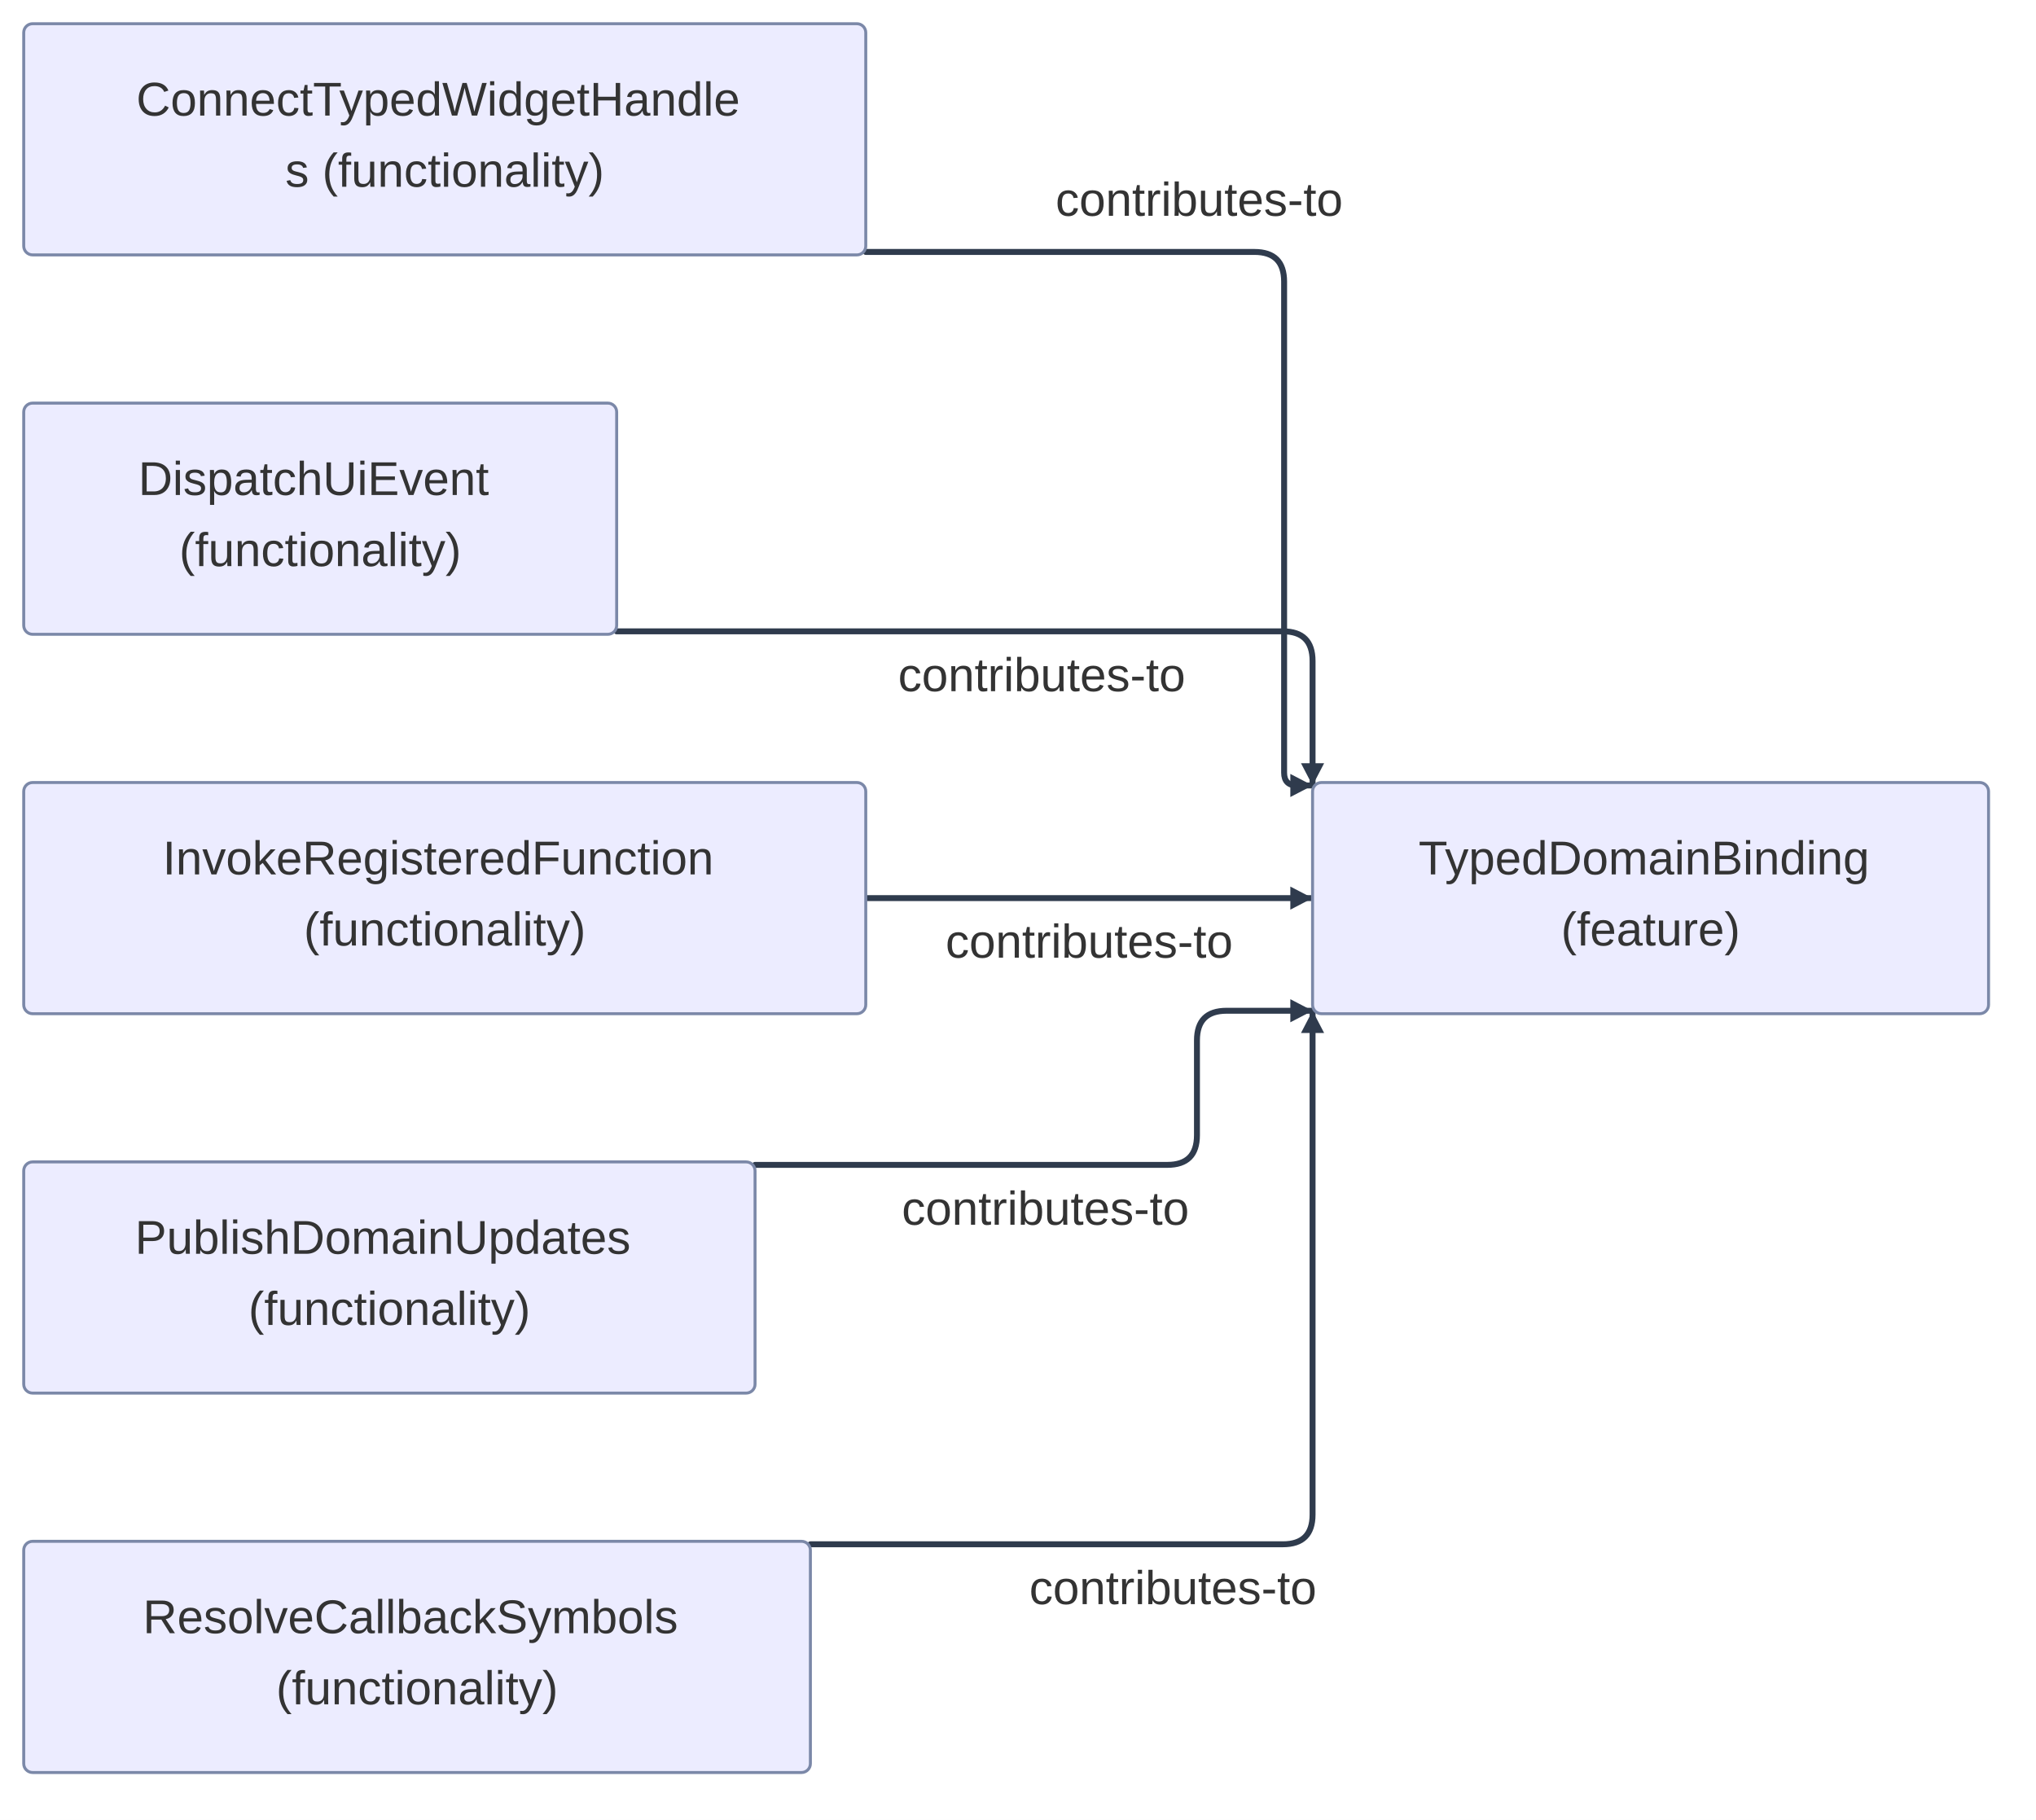
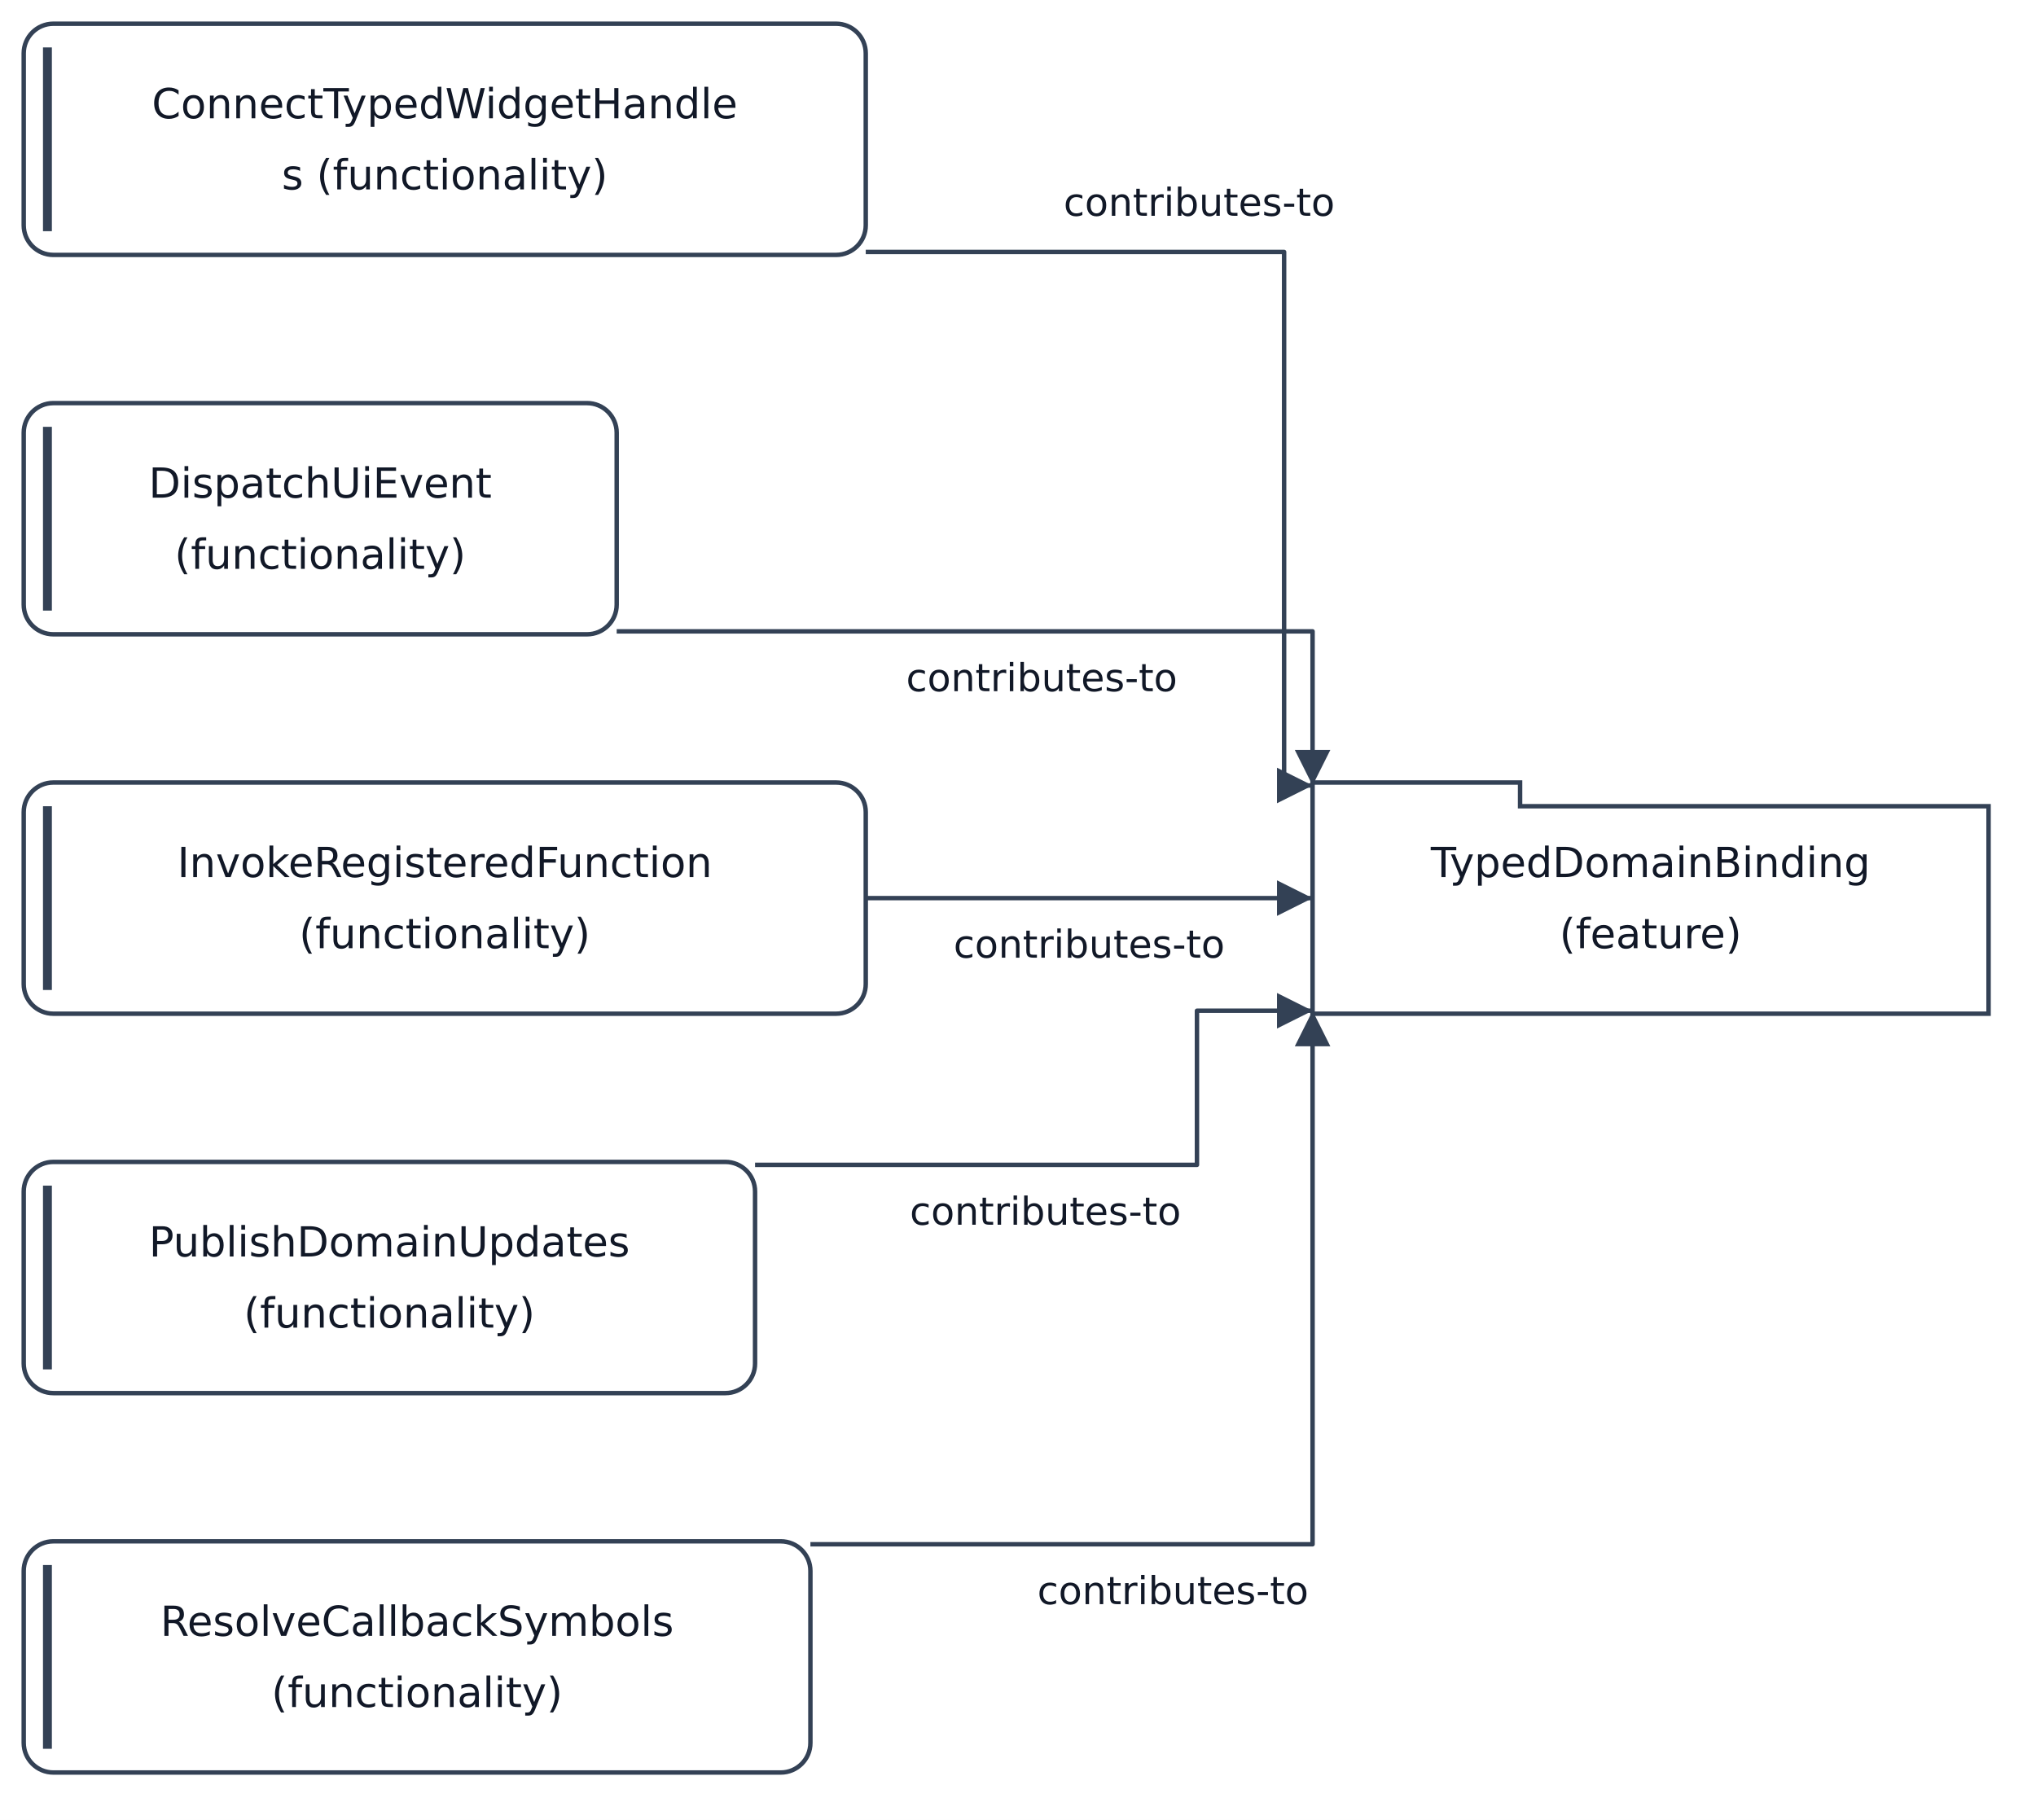
- <svg xmlns="http://www.w3.org/2000/svg" width="686.826" height="614" viewBox="0 0 686.826 614">
-   <rect x="0" y="0" width="686.826" height="614" fill="#FFFFFF" />
+ <svg xmlns="http://www.w3.org/2000/svg" width="686.826" height="614.000" viewBox="0 0 686.826 614.000" data-profile="sdl-symbols-1">
+   <rect width="100%" height="100%" fill="white" />
  <defs>
-     <marker id="arrow-0" viewBox="0 0 10 10" refX="5" refY="5" markerUnits="userSpaceOnUse" markerWidth="8" markerHeight="8" orient="auto">
-       <path d="M 0 0 L 10 5 L 0 10 z" fill="#2F3B4D" stroke="#2F3B4D" stroke-width="1" stroke-dasharray="1,0" />
+     <marker id="sdl-arrow" viewBox="0 0 10 10" refX="10" refY="5" markerWidth="8" markerHeight="8" orient="auto-start-reverse">
+       <path d="M0 0 L10 5 L0 10 Z" fill="#334155" />
    </marker>
-     <marker id="arrow-start-0" viewBox="0 0 10 10" refX="4.5" refY="5" markerUnits="userSpaceOnUse" markerWidth="8" markerHeight="8" orient="auto">
-       <path d="M 0 5 L 10 10 L 10 0 z" fill="#2F3B4D" stroke="#2F3B4D" stroke-width="1" stroke-dasharray="1,0" />
+     <marker id="uml-dependency" viewBox="0 0 10 10" refX="10" refY="5" markerWidth="8" markerHeight="8" orient="auto-start-reverse">
+       <path d="M0 0 L10 5 L0 10" fill="none" stroke="#334155" />
    </marker>
  </defs>
-   <path id="edge-0" class="edgePath" data-edge-id="edge-0" d="M 292.055,85.000 L 423.184,85.000 Q 433.184,85.000 433.184,95.000 L 433.184,260.680 Q 433.184,265.000 437.504,265.000 L 442.784,265.000" fill="none" stroke="#2F3B4D" stroke-width="2" stroke-linecap="round" stroke-linejoin="round" />
-   <g transform="translate(442.78 265.00) rotate(0.00)">
-     <polygon points="0,0 -7.50,3.90 -7.50,-3.90" fill="#2F3B4D" />
+   <g data-fact="f0132" data-relation="contributes-to" data-source="n_ConnectTypedWidgetHandles" data-target="n_TypedDomainBinding">
+     <polyline fill="none" stroke="#334155" stroke-width="1.5" stroke-linejoin="round" marker-end="url(#sdl-arrow)" points="292.055,85.000 433.184,85.000 433.184,265.000 442.784,265.000 " />
+     <text x="404.529" y="72.800" text-anchor="middle" font-family="DejaVu Sans,sans-serif" font-size="13" fill="#111827" paint-order="stroke" stroke="white" stroke-width="3" stroke-linejoin="round">contributes-to</text>
  </g>
-   <rect data-edge-id="edge-0" data-label-kind="center" x="334.68" y="54.60" width="139.70" height="28.40" rx="2" ry="2" fill="rgba(248,250,252, 0.92)" fill-opacity="0.00" stroke="#7B88A8" stroke-opacity="0.00" stroke-width="0.8" />
-   <g class="edgeLabel" data-edge-id="edge-0" data-label-kind="center">
-     <text x="404.53" y="72.80" text-anchor="middle" font-family="trebuchet ms,verdana,arial,DejaVu Sans,Liberation Sans,sans-serif,Noto Color Emoji,Apple Color Emoji,Segoe UI Emoji" font-size="16" fill="#333333">
-       <tspan x="404.53" dy="0.00">contributes-to</tspan>
-     </text>
+   <g data-fact="f0187" data-relation="contributes-to" data-source="n_DispatchUiEvent" data-target="n_TypedDomainBinding">
+     <polyline fill="none" stroke="#334155" stroke-width="1.5" stroke-linejoin="round" marker-end="url(#sdl-arrow)" points="208.035,213.000 442.784,213.000 442.784,265.000 " />
+     <text x="351.409" y="233.200" text-anchor="middle" font-family="DejaVu Sans,sans-serif" font-size="13" fill="#111827" paint-order="stroke" stroke="white" stroke-width="3" stroke-linejoin="round">contributes-to</text>
  </g>
-   <path id="edge-1" class="edgePath" data-edge-id="edge-1" d="M 208.035,213.000 L 432.784,213.000 Q 442.784,213.000 442.784,223.000 L 442.784,265.000" fill="none" stroke="#2F3B4D" stroke-width="2" stroke-linecap="round" stroke-linejoin="round" />
-   <g transform="translate(442.78 265.00) rotate(90.00)">
-     <polygon points="0,0 -7.50,3.90 -7.50,-3.90" fill="#2F3B4D" />
+   <g data-fact="f0559" data-relation="contributes-to" data-source="n_InvokeRegisteredFunction" data-target="n_TypedDomainBinding">
+     <polyline fill="none" stroke="#334155" stroke-width="1.5" stroke-linejoin="round" marker-end="url(#sdl-arrow)" points="292.055,303.000 442.784,303.000 " />
+     <text x="367.420" y="323.100" text-anchor="middle" font-family="DejaVu Sans,sans-serif" font-size="13" fill="#111827" paint-order="stroke" stroke="white" stroke-width="3" stroke-linejoin="round">contributes-to</text>
  </g>
-   <rect data-edge-id="edge-1" data-label-kind="center" x="281.56" y="215.00" width="139.70" height="28.40" rx="2" ry="2" fill="rgba(248,250,252, 0.92)" fill-opacity="0.00" stroke="#7B88A8" stroke-opacity="0.00" stroke-width="0.8" />
-   <g class="edgeLabel" data-edge-id="edge-1" data-label-kind="center">
-     <text x="351.41" y="233.20" text-anchor="middle" font-family="trebuchet ms,verdana,arial,DejaVu Sans,Liberation Sans,sans-serif,Noto Color Emoji,Apple Color Emoji,Segoe UI Emoji" font-size="16" fill="#333333">
-       <tspan x="351.41" dy="0.00">contributes-to</tspan>
-     </text>
+   <g data-fact="f0726" data-relation="contributes-to" data-source="n_PublishDomainUpdates" data-target="n_TypedDomainBinding">
+     <polyline fill="none" stroke="#334155" stroke-width="1.5" stroke-linejoin="round" marker-end="url(#sdl-arrow)" points="254.713,393.000 403.784,393.000 403.784,341.000 442.784,341.000 " />
+     <text x="352.658" y="413.200" text-anchor="middle" font-family="DejaVu Sans,sans-serif" font-size="13" fill="#111827" paint-order="stroke" stroke="white" stroke-width="3" stroke-linejoin="round">contributes-to</text>
  </g>
-   <path id="edge-2" class="edgePath" data-edge-id="edge-2" d="M 292.055,303.000 L 442.784,303.000" fill="none" stroke="#2F3B4D" stroke-width="2" stroke-linecap="round" stroke-linejoin="round" />
-   <g transform="translate(442.78 303.00) rotate(0.00)">
-     <polygon points="0,0 -7.50,3.90 -7.50,-3.90" fill="#2F3B4D" />
+   <g data-fact="f0805" data-relation="contributes-to" data-source="n_ResolveCallbackSymbols" data-target="n_TypedDomainBinding">
+     <polyline fill="none" stroke="#334155" stroke-width="1.5" stroke-linejoin="round" marker-end="url(#sdl-arrow)" points="273.384,521.000 442.784,521.000 442.784,341.000 " />
+     <text x="395.674" y="541.200" text-anchor="middle" font-family="DejaVu Sans,sans-serif" font-size="13" fill="#111827" paint-order="stroke" stroke="white" stroke-width="3" stroke-linejoin="round">contributes-to</text>
  </g>
-   <rect data-edge-id="edge-2" data-label-kind="center" x="297.57" y="304.90" width="139.70" height="28.40" rx="2" ry="2" fill="rgba(248,250,252, 0.92)" fill-opacity="0.00" stroke="#7B88A8" stroke-opacity="0.00" stroke-width="0.8" />
-   <g class="edgeLabel" data-edge-id="edge-2" data-label-kind="center">
-     <text x="367.42" y="323.10" text-anchor="middle" font-family="trebuchet ms,verdana,arial,DejaVu Sans,Liberation Sans,sans-serif,Noto Color Emoji,Apple Color Emoji,Segoe UI Emoji" font-size="16" fill="#333333">
-       <tspan x="367.42" dy="0.00">contributes-to</tspan>
-     </text>
+   <g id="n_ConnectTypedWidgetHandles" data-model-id="ConnectTypedWidgetHandles" data-kind="functionality" transform="translate(8.000 8.000)" stroke="#334155" stroke-width="1.5" fill="white">
+     <rect width="284.055" height="78.000" rx="10.000" data-symbol="functionality" />
+     <path d="M8 8 V70.000" stroke-width="3" />
+     <text x="142.028" y="31.900" text-anchor="middle" stroke="none" fill="#111827" font-family="DejaVu Sans,sans-serif" font-size="14.000">ConnectTypedWidgetHandle</text>
+     <text x="142.028" y="55.900" text-anchor="middle" stroke="none" fill="#111827" font-family="DejaVu Sans,sans-serif" font-size="14.000">s (functionality)</text>
  </g>
-   <path id="edge-3" class="edgePath" data-edge-id="edge-3" d="M 254.713,393.000 L 393.784,393.000 Q 403.784,393.000 403.784,383.000 L 403.784,351.000 Q 403.784,341.000 413.784,341.000 L 442.784,341.000" fill="none" stroke="#2F3B4D" stroke-width="2" stroke-linecap="round" stroke-linejoin="round" />
-   <g transform="translate(442.78 341.00) rotate(0.00)">
-     <polygon points="0,0 -7.50,3.90 -7.50,-3.90" fill="#2F3B4D" />
+   <g id="n_DispatchUiEvent" data-model-id="DispatchUiEvent" data-kind="functionality" transform="translate(8.000 136.000)" stroke="#334155" stroke-width="1.5" fill="white">
+     <rect width="200.035" height="78.000" rx="10.000" data-symbol="functionality" />
+     <path d="M8 8 V70.000" stroke-width="3" />
+     <text x="100.017" y="31.900" text-anchor="middle" stroke="none" fill="#111827" font-family="DejaVu Sans,sans-serif" font-size="14.000">DispatchUiEvent</text>
+     <text x="100.017" y="55.900" text-anchor="middle" stroke="none" fill="#111827" font-family="DejaVu Sans,sans-serif" font-size="14.000">(functionality)</text>
  </g>
-   <rect data-edge-id="edge-3" data-label-kind="center" x="282.81" y="395.00" width="139.70" height="28.40" rx="2" ry="2" fill="rgba(248,250,252, 0.92)" fill-opacity="0.00" stroke="#7B88A8" stroke-opacity="0.00" stroke-width="0.8" />
-   <g class="edgeLabel" data-edge-id="edge-3" data-label-kind="center">
-     <text x="352.66" y="413.20" text-anchor="middle" font-family="trebuchet ms,verdana,arial,DejaVu Sans,Liberation Sans,sans-serif,Noto Color Emoji,Apple Color Emoji,Segoe UI Emoji" font-size="16" fill="#333333">
-       <tspan x="352.66" dy="0.00">contributes-to</tspan>
-     </text>
+   <g id="n_InvokeRegisteredFunction" data-model-id="InvokeRegisteredFunction" data-kind="functionality" transform="translate(8.000 264.000)" stroke="#334155" stroke-width="1.5" fill="white">
+     <rect width="284.055" height="78.000" rx="10.000" data-symbol="functionality" />
+     <path d="M8 8 V70.000" stroke-width="3" />
+     <text x="142.028" y="31.900" text-anchor="middle" stroke="none" fill="#111827" font-family="DejaVu Sans,sans-serif" font-size="14.000">InvokeRegisteredFunction</text>
+     <text x="142.028" y="55.900" text-anchor="middle" stroke="none" fill="#111827" font-family="DejaVu Sans,sans-serif" font-size="14.000">(functionality)</text>
  </g>
-   <path id="edge-4" class="edgePath" data-edge-id="edge-4" d="M 273.384,521.000 L 432.784,521.000 Q 442.784,521.000 442.784,511.000 L 442.784,341.000" fill="none" stroke="#2F3B4D" stroke-width="2" stroke-linecap="round" stroke-linejoin="round" />
-   <g transform="translate(442.78 341.00) rotate(-90.00)">
-     <polygon points="0,0 -7.50,3.90 -7.50,-3.90" fill="#2F3B4D" />
+   <g id="n_PublishDomainUpdates" data-model-id="PublishDomainUpdates" data-kind="functionality" transform="translate(8.000 392.000)" stroke="#334155" stroke-width="1.5" fill="white">
+     <rect width="246.713" height="78.000" rx="10.000" data-symbol="functionality" />
+     <path d="M8 8 V70.000" stroke-width="3" />
+     <text x="123.356" y="31.900" text-anchor="middle" stroke="none" fill="#111827" font-family="DejaVu Sans,sans-serif" font-size="14.000">PublishDomainUpdates</text>
+     <text x="123.356" y="55.900" text-anchor="middle" stroke="none" fill="#111827" font-family="DejaVu Sans,sans-serif" font-size="14.000">(functionality)</text>
  </g>
-   <rect data-edge-id="edge-4" data-label-kind="center" x="325.82" y="523.00" width="139.70" height="28.40" rx="2" ry="2" fill="rgba(248,250,252, 0.92)" fill-opacity="0.00" stroke="#7B88A8" stroke-opacity="0.00" stroke-width="0.8" />
-   <g class="edgeLabel" data-edge-id="edge-4" data-label-kind="center">
-     <text x="395.67" y="541.20" text-anchor="middle" font-family="trebuchet ms,verdana,arial,DejaVu Sans,Liberation Sans,sans-serif,Noto Color Emoji,Apple Color Emoji,Segoe UI Emoji" font-size="16" fill="#333333">
-       <tspan x="395.67" dy="0.00">contributes-to</tspan>
-     </text>
+   <g id="n_ResolveCallbackSymbols" data-model-id="ResolveCallbackSymbols" data-kind="functionality" transform="translate(8.000 520.000)" stroke="#334155" stroke-width="1.5" fill="white">
+     <rect width="265.384" height="78.000" rx="10.000" data-symbol="functionality" />
+     <path d="M8 8 V70.000" stroke-width="3" />
+     <text x="132.692" y="31.900" text-anchor="middle" stroke="none" fill="#111827" font-family="DejaVu Sans,sans-serif" font-size="14.000">ResolveCallbackSymbols</text>
+     <text x="132.692" y="55.900" text-anchor="middle" stroke="none" fill="#111827" font-family="DejaVu Sans,sans-serif" font-size="14.000">(functionality)</text>
  </g>
-   <rect x="8.00" y="8.00" width="284.06" height="78.00" rx="3" ry="3" fill="#ECECFF" stroke="#7B88A8" stroke-width="1" stroke-linejoin="round" stroke-linecap="round" />
-   <text x="150.03" y="39.00" text-anchor="middle" font-family="trebuchet ms,verdana,arial,DejaVu Sans,Liberation Sans,sans-serif,Noto Color Emoji,Apple Color Emoji,Segoe UI Emoji" font-size="16" fill="#333333">
-     <tspan x="150.03" dy="0.00">ConnectTypedWidgetHandle</tspan>
-     <tspan x="150.03" dy="24.00">s (functionality)</tspan>
-   </text>
-   <rect x="8.00" y="136.00" width="200.03" height="78.00" rx="3" ry="3" fill="#ECECFF" stroke="#7B88A8" stroke-width="1" stroke-linejoin="round" stroke-linecap="round" />
-   <text x="108.02" y="167.00" text-anchor="middle" font-family="trebuchet ms,verdana,arial,DejaVu Sans,Liberation Sans,sans-serif,Noto Color Emoji,Apple Color Emoji,Segoe UI Emoji" font-size="16" fill="#333333">
-     <tspan x="108.02" dy="0.00">DispatchUiEvent</tspan>
-     <tspan x="108.02" dy="24.00">(functionality)</tspan>
-   </text>
-   <rect x="8.00" y="264.00" width="284.06" height="78.00" rx="3" ry="3" fill="#ECECFF" stroke="#7B88A8" stroke-width="1" stroke-linejoin="round" stroke-linecap="round" />
-   <text x="150.03" y="295.00" text-anchor="middle" font-family="trebuchet ms,verdana,arial,DejaVu Sans,Liberation Sans,sans-serif,Noto Color Emoji,Apple Color Emoji,Segoe UI Emoji" font-size="16" fill="#333333">
-     <tspan x="150.03" dy="0.00">InvokeRegisteredFunction</tspan>
-     <tspan x="150.03" dy="24.00">(functionality)</tspan>
-   </text>
-   <rect x="8.00" y="392.00" width="246.71" height="78.00" rx="3" ry="3" fill="#ECECFF" stroke="#7B88A8" stroke-width="1" stroke-linejoin="round" stroke-linecap="round" />
-   <text x="131.36" y="423.00" text-anchor="middle" font-family="trebuchet ms,verdana,arial,DejaVu Sans,Liberation Sans,sans-serif,Noto Color Emoji,Apple Color Emoji,Segoe UI Emoji" font-size="16" fill="#333333">
-     <tspan x="131.36" dy="0.00">PublishDomainUpdates</tspan>
-     <tspan x="131.36" dy="24.00">(functionality)</tspan>
-   </text>
-   <rect x="8.00" y="520.00" width="265.38" height="78.00" rx="3" ry="3" fill="#ECECFF" stroke="#7B88A8" stroke-width="1" stroke-linejoin="round" stroke-linecap="round" />
-   <text x="140.69" y="551.00" text-anchor="middle" font-family="trebuchet ms,verdana,arial,DejaVu Sans,Liberation Sans,sans-serif,Noto Color Emoji,Apple Color Emoji,Segoe UI Emoji" font-size="16" fill="#333333">
-     <tspan x="140.69" dy="0.00">ResolveCallbackSymbols</tspan>
-     <tspan x="140.69" dy="24.00">(functionality)</tspan>
-   </text>
-   <rect x="442.78" y="264.00" width="228.04" height="78.00" rx="3" ry="3" fill="#ECECFF" stroke="#7B88A8" stroke-width="1" stroke-linejoin="round" stroke-linecap="round" />
-   <text x="556.81" y="295.00" text-anchor="middle" font-family="trebuchet ms,verdana,arial,DejaVu Sans,Liberation Sans,sans-serif,Noto Color Emoji,Apple Color Emoji,Segoe UI Emoji" font-size="16" fill="#333333">
-     <tspan x="556.81" dy="0.00">TypedDomainBinding</tspan>
-     <tspan x="556.81" dy="24.00">(feature)</tspan>
-   </text>
+   <g id="n_TypedDomainBinding" data-model-id="TypedDomainBinding" data-kind="feature" transform="translate(442.784 264.000)" stroke="#334155" stroke-width="1.5" fill="white">
+     <path data-symbol="feature-tab" d="M0 8 V0 H70.000 V8 H228.041 V78.000 H0 Z" />
+     <text x="114.021" y="31.900" text-anchor="middle" stroke="none" fill="#111827" font-family="DejaVu Sans,sans-serif" font-size="14.000">TypedDomainBinding</text>
+     <text x="114.021" y="55.900" text-anchor="middle" stroke="none" fill="#111827" font-family="DejaVu Sans,sans-serif" font-size="14.000">(feature)</text>
+   </g>
</svg>
